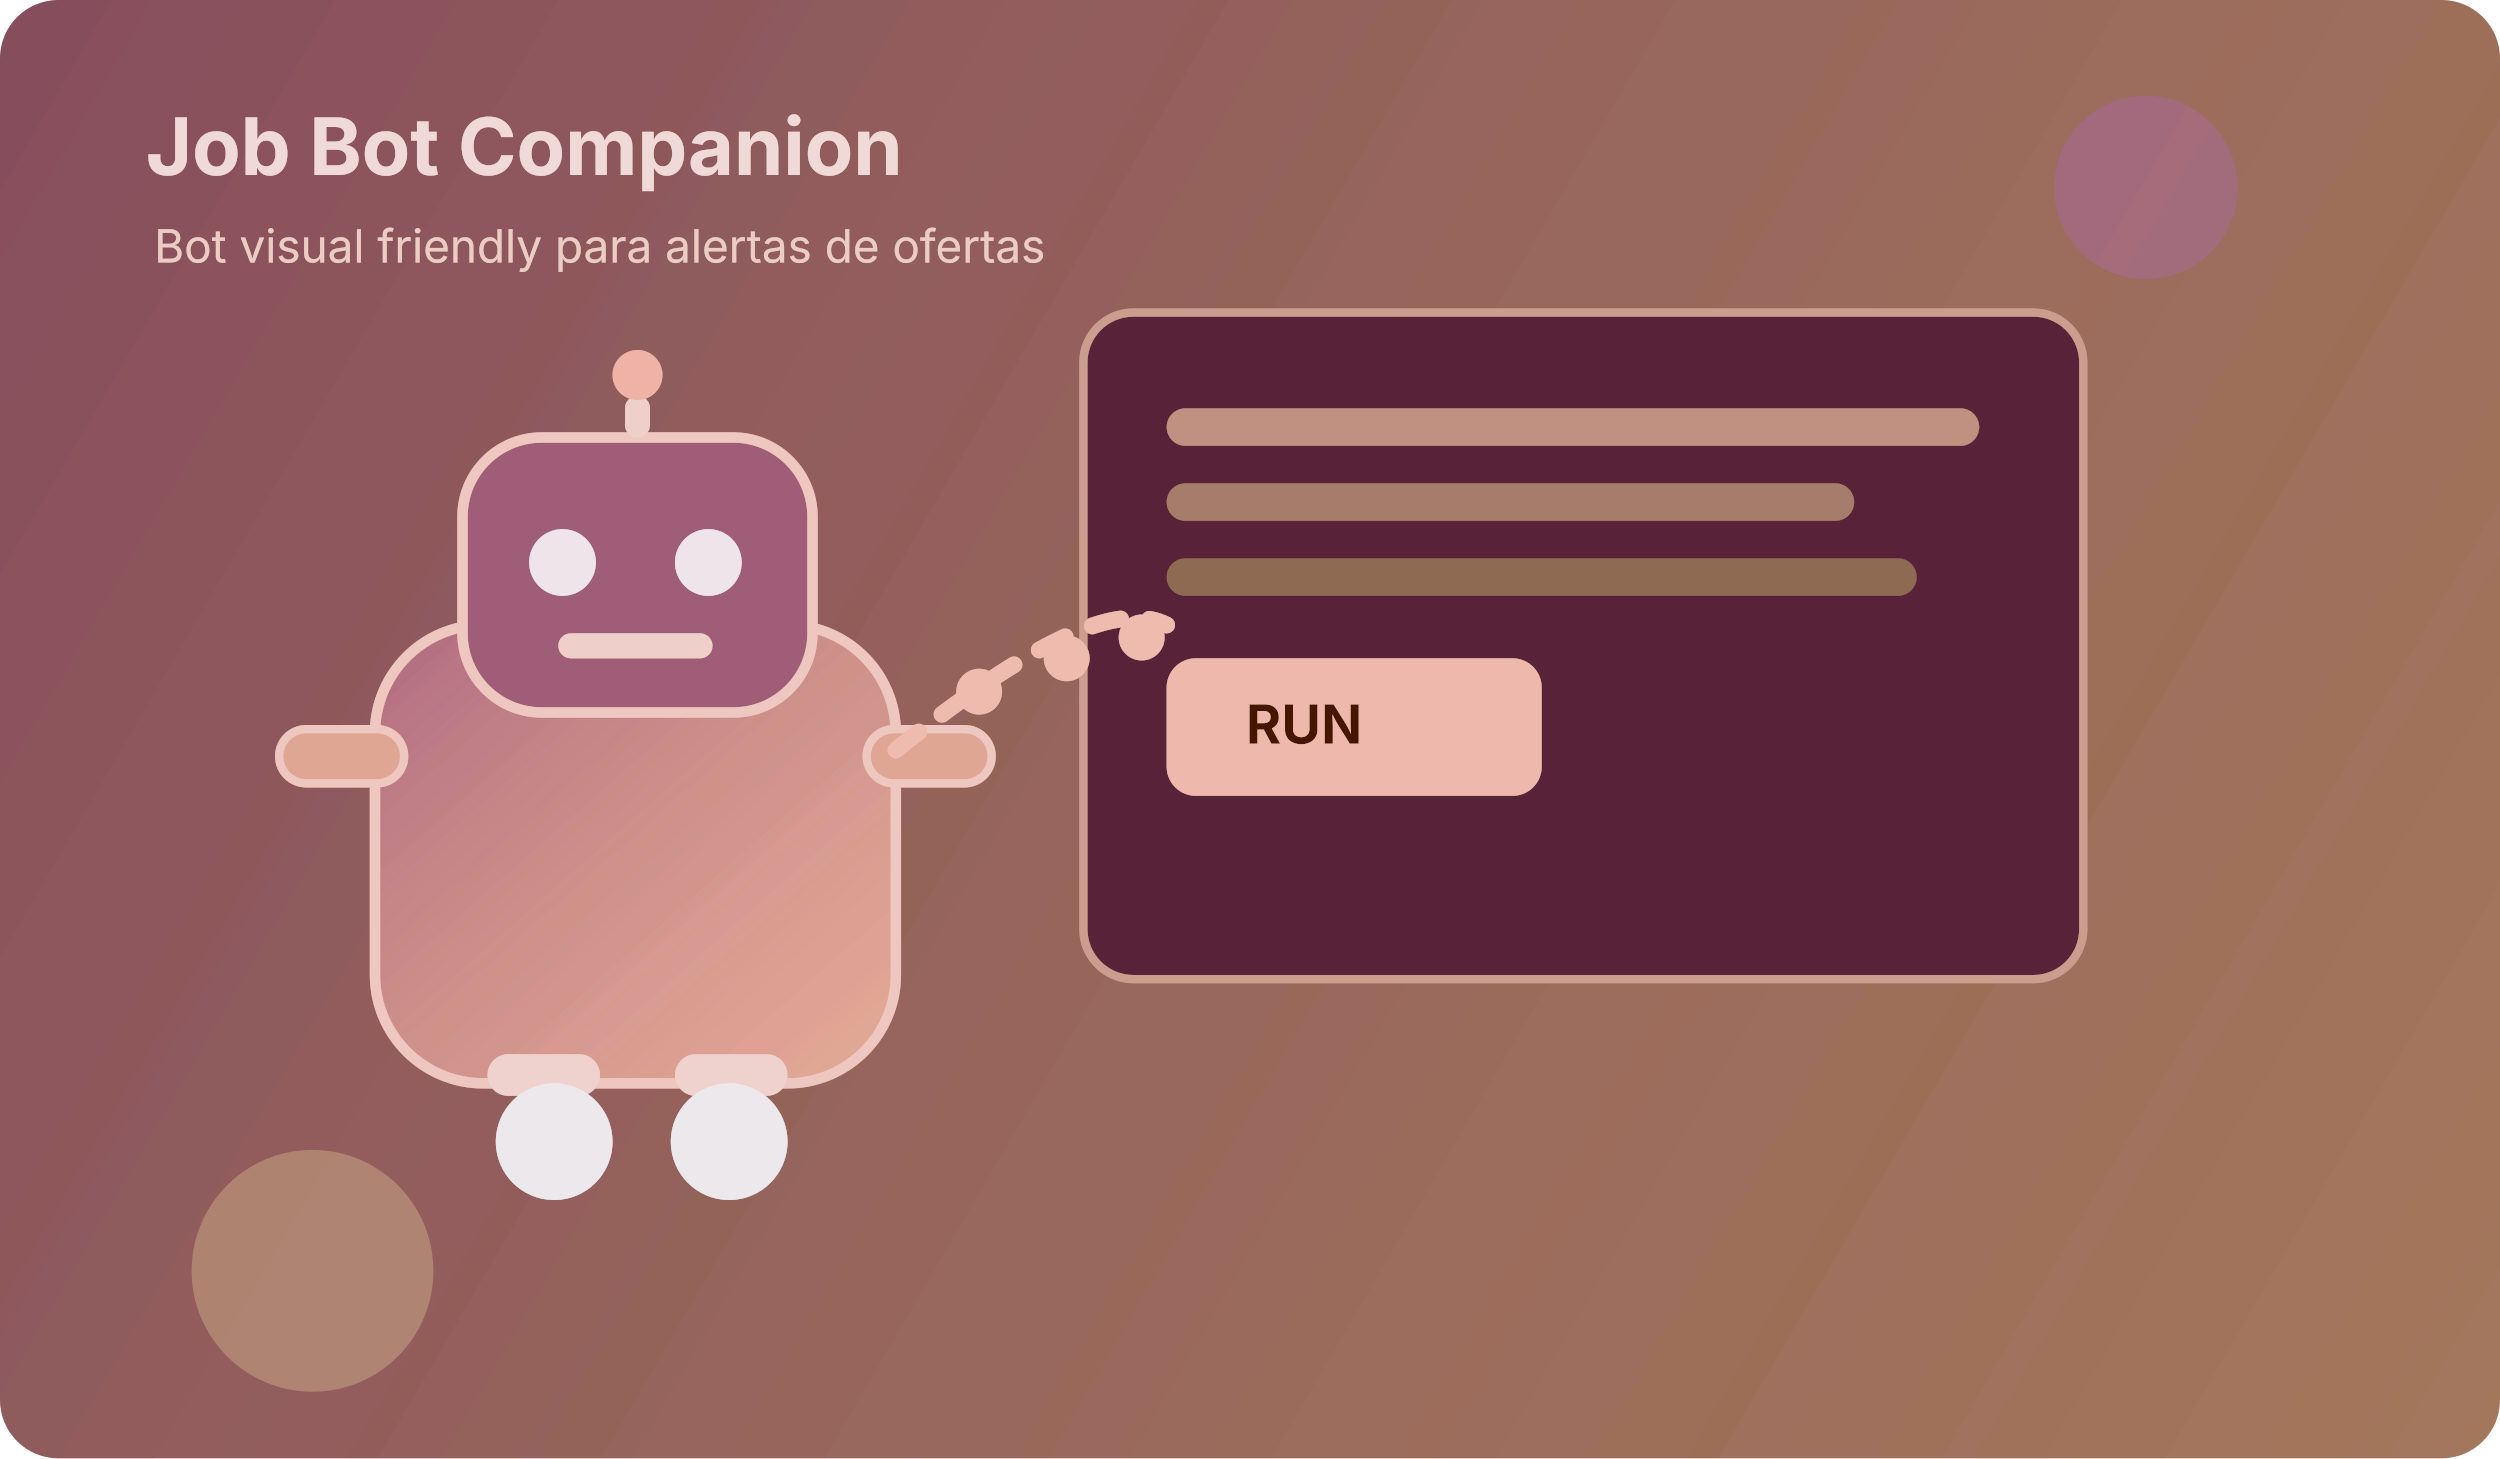
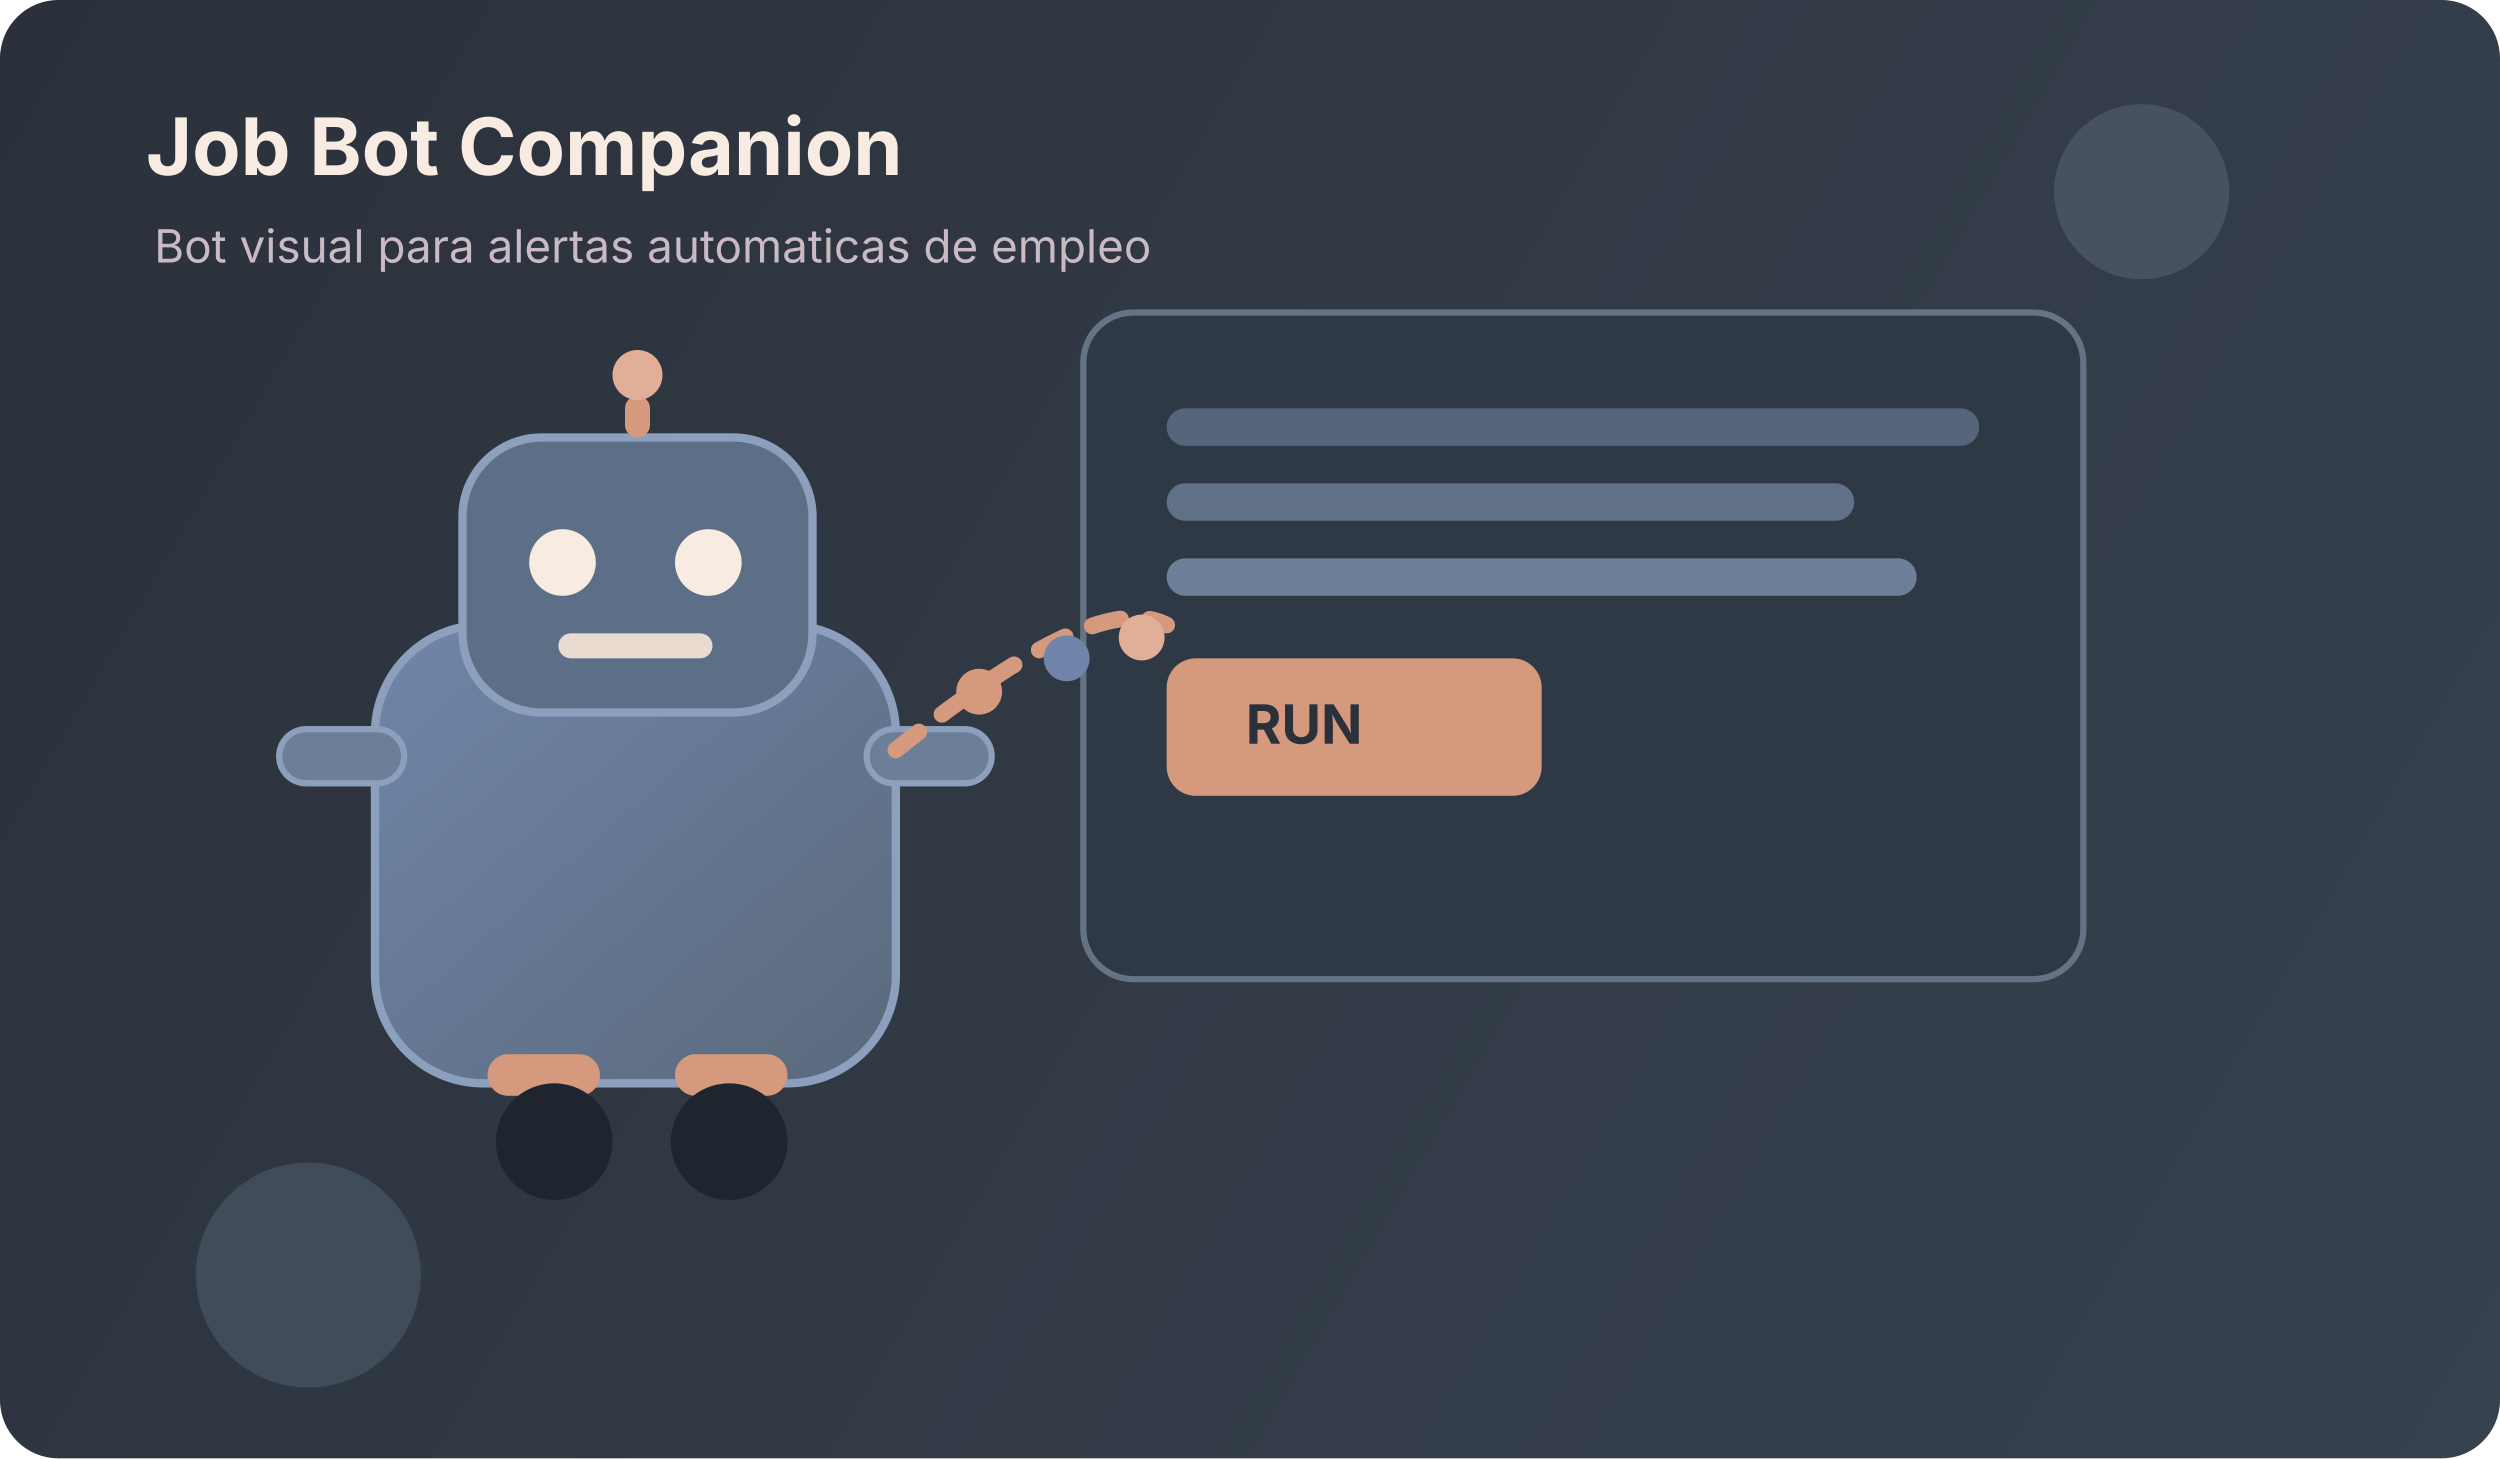
<svg xmlns="http://www.w3.org/2000/svg" width="1200" height="700" viewBox="0 0 1200 700" fill="none">
  <defs>
    <linearGradient id="bg" x1="0" y1="0" x2="1200" y2="700" gradientUnits="userSpaceOnUse">
-       <stop stop-color="#FFE7EC" />
-       <stop offset="1" stop-color="#F4D8C9" />
+       <stop stop-color="#2b313b" />
+       <stop offset="1" stop-color="#37424f" />
    </linearGradient>
    <linearGradient id="robot" x1="0" y1="0" x2="1" y2="1">
-       <stop stop-color="#FFD4E0" />
-       <stop offset="1" stop-color="#E7A389" />
+       <stop stop-color="#7085a9" />
+       <stop offset="1" stop-color="#5a697b" />
    </linearGradient>
  </defs>
-   <style>
-     .darkify {
-       filter: invert(1) hue-rotate(178deg) saturate(0.92) brightness(0.86) contrast(1.06);
-       transform-origin: center;
-     }
-   </style>
-   <g class="darkify">
-     <rect width="1200" height="700" rx="28" fill="url(#bg)" />
-     <circle cx="1030" cy="90" r="44" fill="#FAD7E2" opacity="0.8" />
-     <circle cx="150" cy="610" r="58" fill="#EAC7B6" opacity="0.7" />
-     <rect x="520" y="150" width="480" height="320" rx="24" fill="#FFF4F7" stroke="#E4B9A9" stroke-width="4" />
-     <rect x="560" y="196" width="390" height="18" rx="9" fill="#ECC5B6" />
-     <rect x="560" y="232" width="330" height="18" rx="9" fill="#F1D5CA" />
-     <rect x="560" y="268" width="360" height="18" rx="9" fill="#F4E2D8" />
-     <rect x="560" y="316" width="180" height="66" rx="14" fill="#DC8B72" />
-     <text x="598" y="357" fill="#FFF8F5" font-family="Space Grotesk, Inter, sans-serif" font-size="26" font-weight="700">RUN</text>
-     <g transform="translate(180 210)">
-       <rect x="0" y="90" width="250" height="220" rx="52" fill="url(#robot)" stroke="#C67D66" stroke-width="5" />
-       <rect x="42" y="0" width="168" height="132" rx="38" fill="#FFDDE7" stroke="#C67D66" stroke-width="5" />
-       <circle cx="90" cy="60" r="16" fill="#6D4860" />
-       <circle cx="160" cy="60" r="16" fill="#6D4860" />
-       <rect x="88" y="94" width="74" height="12" rx="6" fill="#B56F5B" />
-       <rect x="-46" y="140" width="60" height="26" rx="13" fill="#EAA791" stroke="#C67D66" stroke-width="4" />
-       <rect x="236" y="140" width="60" height="26" rx="13" fill="#EAA791" stroke="#C67D66" stroke-width="4" />
-       <rect x="54" y="296" width="54" height="20" rx="10" fill="#B06A58" />
-       <rect x="144" y="296" width="54" height="20" rx="10" fill="#B06A58" />
-       <circle cx="86" cy="338" r="28" fill="#584552" />
-       <circle cx="170" cy="338" r="28" fill="#584552" />
-       <rect x="120" y="-20" width="12" height="20" rx="6" fill="#B56F5B" />
-       <circle cx="126" cy="-30" r="12" fill="#E39179" />
-     </g>
-     <path d="M430 360C505 300 540 290 560 300" stroke="#D98A70" stroke-width="8" stroke-linecap="round" stroke-dasharray="14 14" />
-     <circle cx="470" cy="332" r="11" fill="#D98A70" />
-     <circle cx="512" cy="316" r="11" fill="#D98A70" />
-     <circle cx="548" cy="306" r="11" fill="#D98A70" />
-     <text x="70" y="84" fill="#9F5F4D" font-family="Space Grotesk, Inter, sans-serif" font-size="38" font-weight="700">Job Bot Companion</text>
-     <text x="74" y="126" fill="#B67D6A" font-family="Inter, sans-serif" font-size="22">Bot visual friendly para alertas de ofertas</text>
+   <rect width="1200" height="700" rx="28" fill="url(#bg)" />
+   <circle cx="1028" cy="92" r="42" fill="#4b5868" opacity="0.8" />
+   <circle cx="148" cy="612" r="54" fill="#465362" opacity="0.75" />
+   <text x="70" y="84" fill="#f8ebe2" font-family="Space Grotesk, Inter, sans-serif" font-size="38" font-weight="700">Job Bot Companion</text>
+   <text x="74" y="126" fill="#c9bac3" font-family="Inter, sans-serif" font-size="22">Bot visual para alertas automaticas de empleo</text>
+   <rect x="520" y="150" width="480" height="320" rx="24" fill="#2f3946" stroke="#667385" stroke-width="3" />
+   <rect x="560" y="196" width="390" height="18" rx="9" fill="#56657a" />
+   <rect x="560" y="232" width="330" height="18" rx="9" fill="#607086" />
+   <rect x="560" y="268" width="360" height="18" rx="9" fill="#6c7e98" />
+   <rect x="560" y="316" width="180" height="66" rx="14" fill="#d59a7d" />
+   <text x="598" y="357" fill="#2b313b" font-family="Space Grotesk, Inter, sans-serif" font-size="26" font-weight="700">RUN</text>
+   <g transform="translate(180 210)">
+     <rect x="0" y="90" width="250" height="220" rx="52" fill="url(#robot)" stroke="#8ca0bd" stroke-width="4" />
+     <rect x="42" y="0" width="168" height="132" rx="38" fill="#5d6f87" stroke="#8ca0bd" stroke-width="4" />
+     <circle cx="90" cy="60" r="16" fill="#f8ebe2" />
+     <circle cx="160" cy="60" r="16" fill="#f8ebe2" />
+     <rect x="88" y="94" width="74" height="12" rx="6" fill="#eadbd1" />
+     <rect x="-46" y="140" width="60" height="26" rx="13" fill="#6c7e98" stroke="#8ca0bd" stroke-width="3" />
+     <rect x="236" y="140" width="60" height="26" rx="13" fill="#6c7e98" stroke="#8ca0bd" stroke-width="3" />
+     <rect x="54" y="296" width="54" height="20" rx="10" fill="#d59a7d" />
+     <rect x="144" y="296" width="54" height="20" rx="10" fill="#d59a7d" />
+     <circle cx="86" cy="338" r="28" fill="#1f252e" />
+     <circle cx="170" cy="338" r="28" fill="#1f252e" />
+     <rect x="120" y="-20" width="12" height="20" rx="6" fill="#d59a7d" />
+     <circle cx="126" cy="-30" r="12" fill="#e1af97" />
  </g>
+   <path d="M430 360C505 300 540 290 560 300" stroke="#d59a7d" stroke-width="8" stroke-linecap="round" stroke-dasharray="14 14" />
+   <circle cx="470" cy="332" r="11" fill="#d59a7d" />
+   <circle cx="512" cy="316" r="11" fill="#7085a9" />
+   <circle cx="548" cy="306" r="11" fill="#e1af97" />
</svg>
